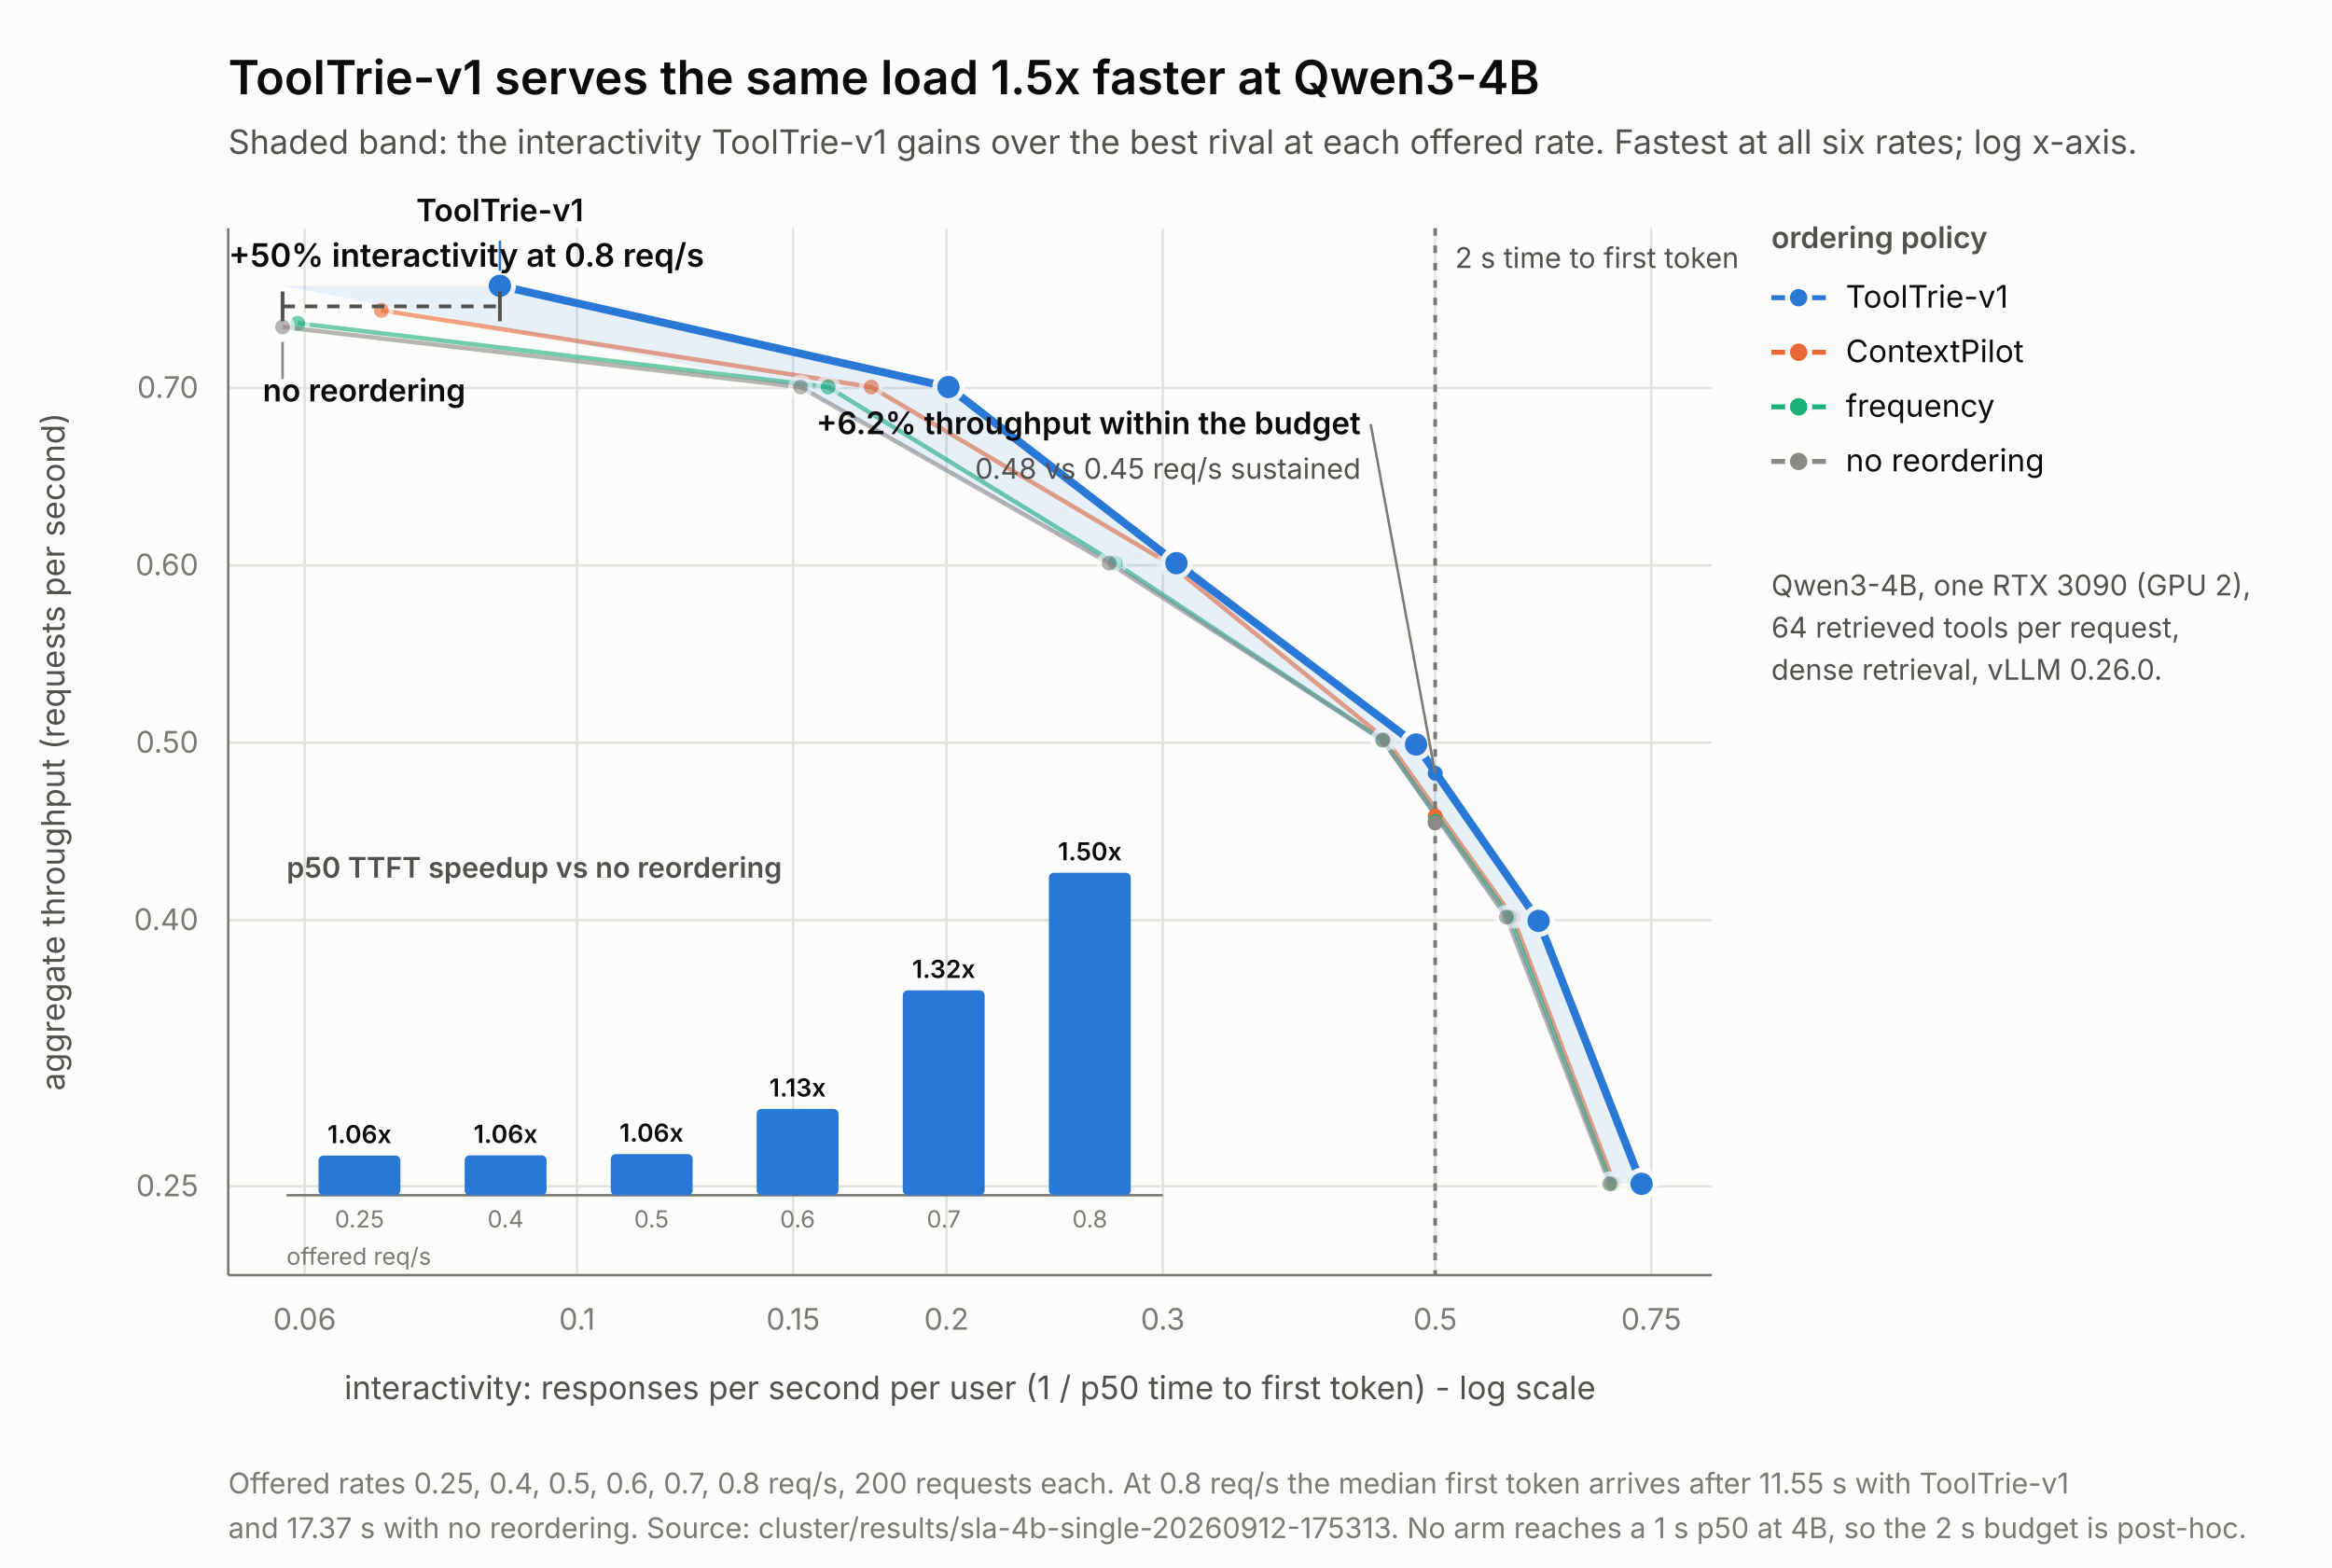
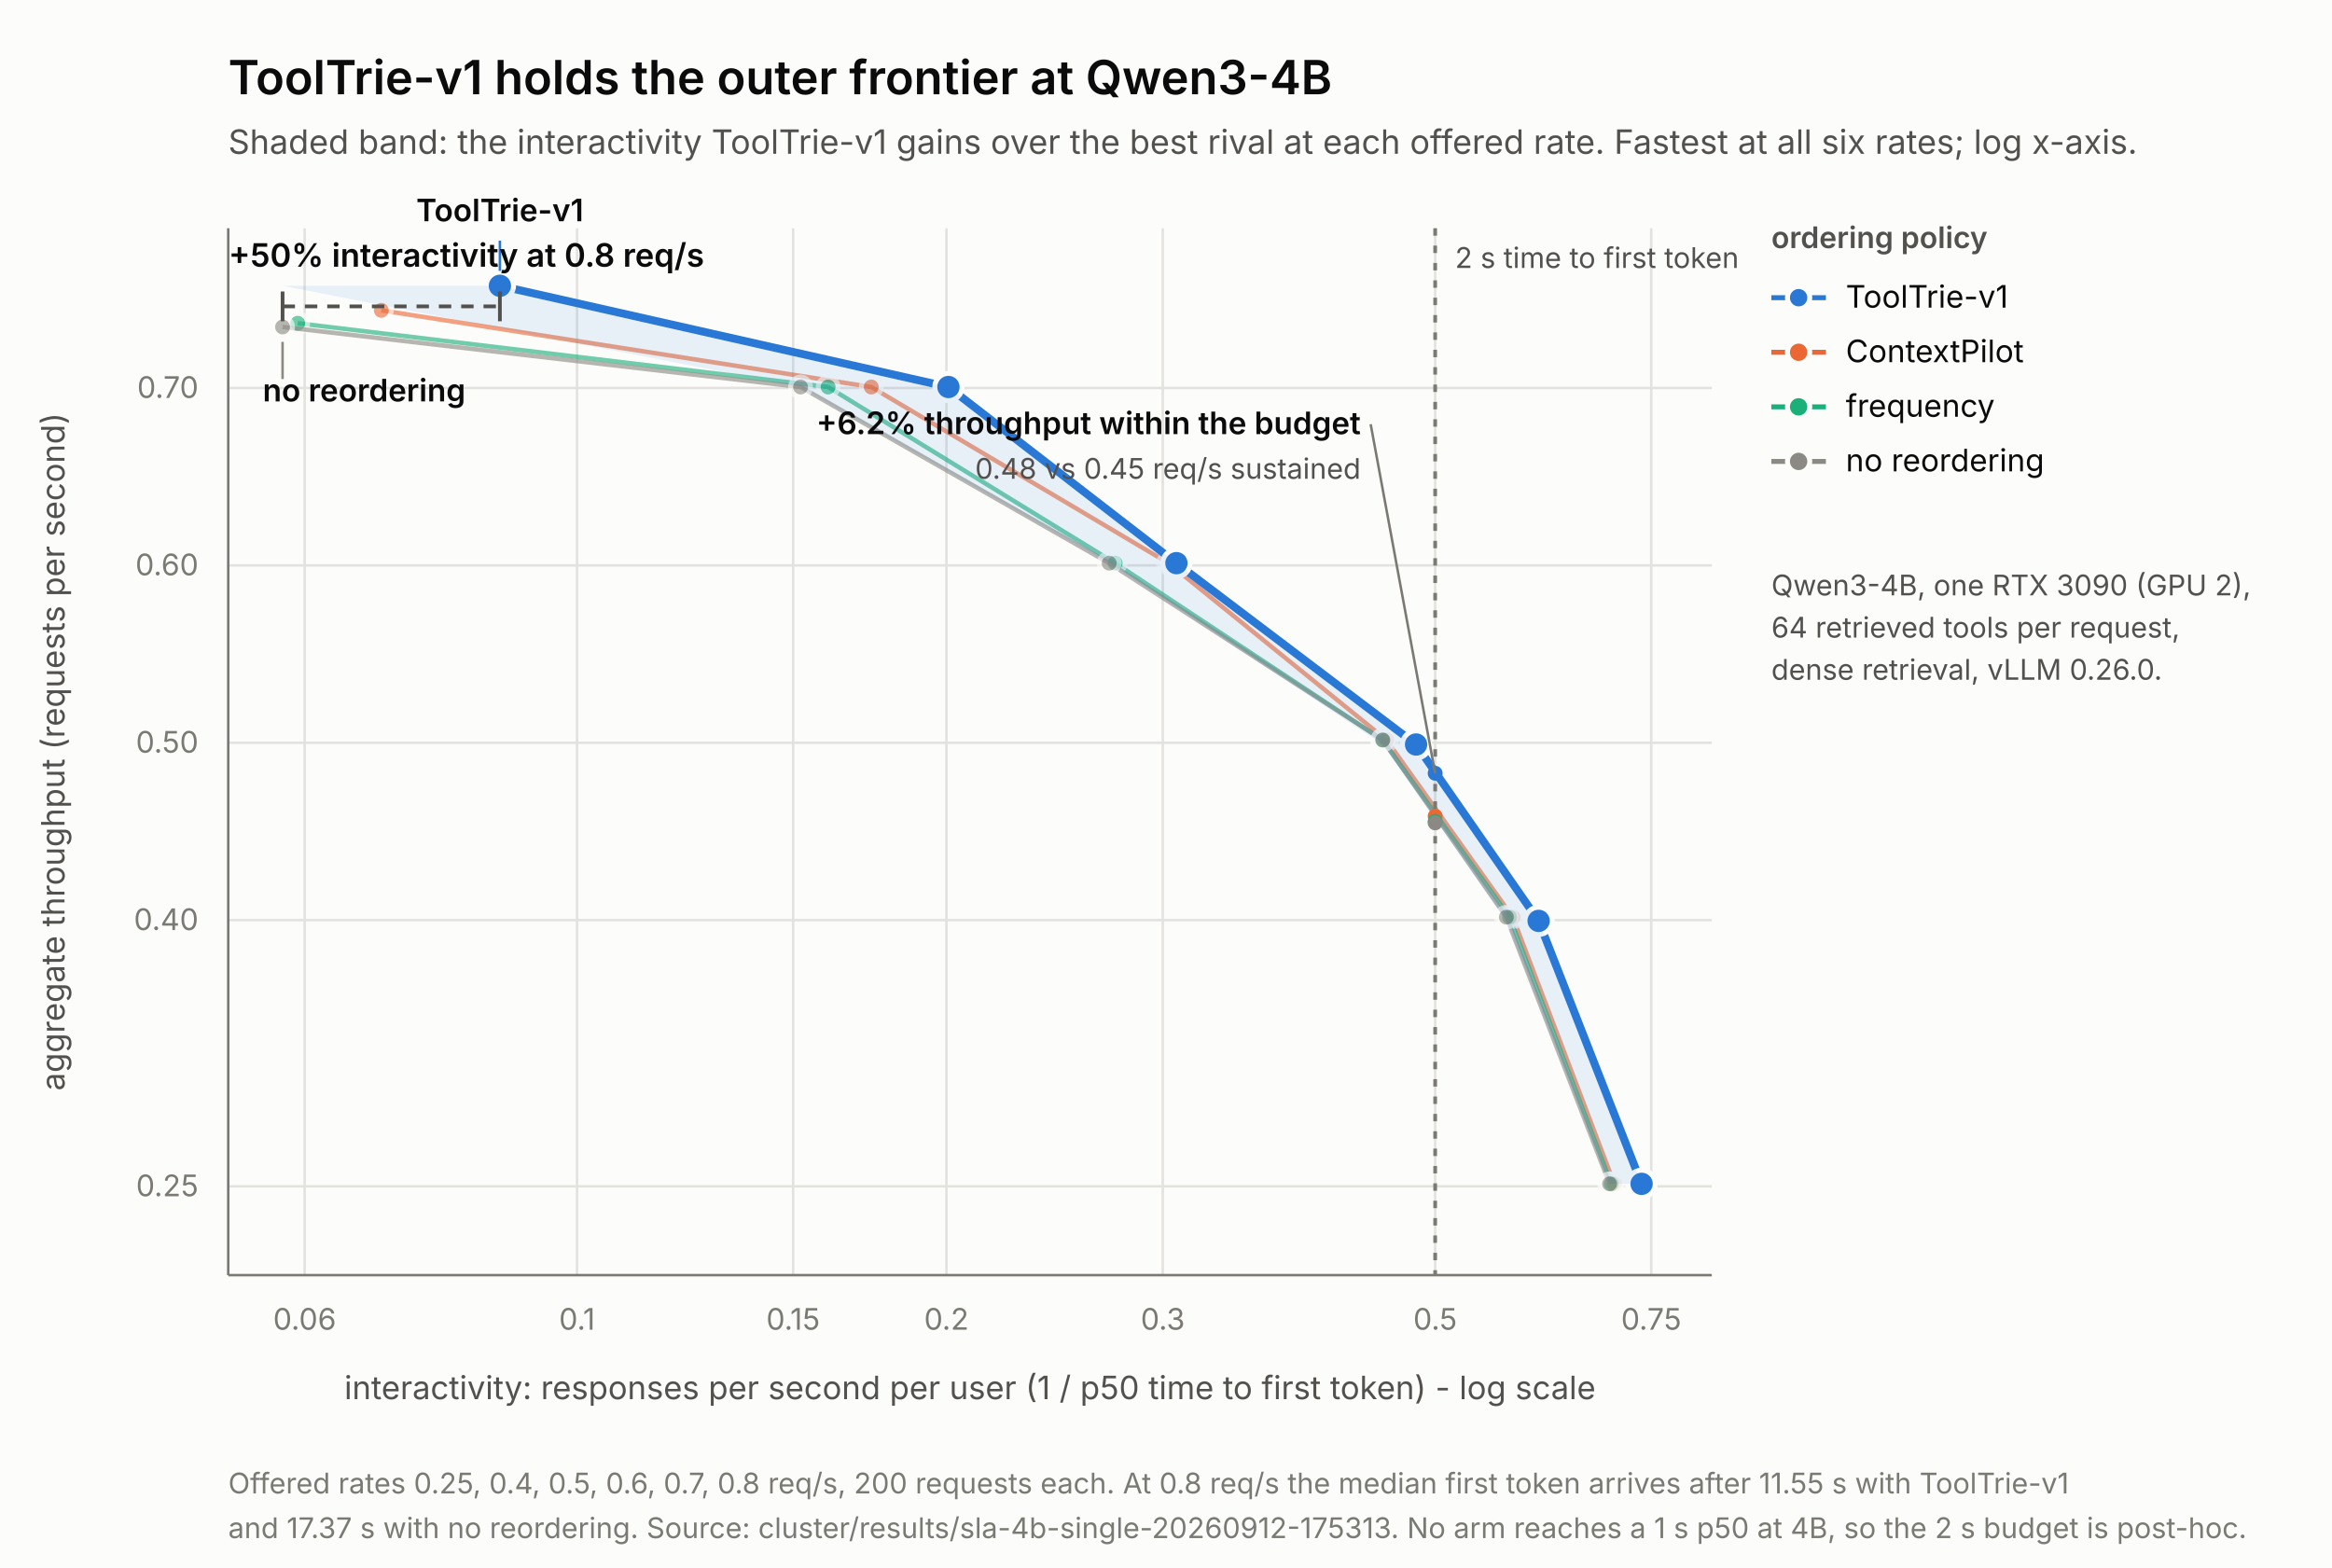
<svg xmlns="http://www.w3.org/2000/svg" width="940" height="632" viewBox="0 0 940 632" font-family="Inter, -apple-system, Segoe UI, Helvetica, Arial, sans-serif">
  <rect width="940" height="632" fill="#fcfcfb" />
-   <text x="92" y="38" font-size="19" font-weight="600" fill="#0b0b0b">ToolTrie-v1 serves the same load 1.5x faster at Qwen3-4B</text>
+   <text x="92" y="38" font-size="19" font-weight="600" fill="#0b0b0b">ToolTrie-v1 holds the outer frontier at Qwen3-4B</text>
  <text x="92" y="62" font-size="13.5" fill="#52514e">Shaded band: the interactivity ToolTrie-v1 gains over the best rival at each offered rate. Fastest at all six rates; log x-axis.</text>
  <line x1="92" y1="478.2" x2="690" y2="478.2" stroke="#e3e2de" stroke-width="1" />
  <text x="80" y="482.2" font-size="12" fill="#7a7973" text-anchor="end">0.25</text>
  <line x1="92" y1="370.9" x2="690" y2="370.9" stroke="#e3e2de" stroke-width="1" />
  <text x="80" y="374.9" font-size="12" fill="#7a7973" text-anchor="end">0.40</text>
  <line x1="92" y1="299.4" x2="690" y2="299.4" stroke="#e3e2de" stroke-width="1" />
  <text x="80" y="303.4" font-size="12" fill="#7a7973" text-anchor="end">0.50</text>
  <line x1="92" y1="227.9" x2="690" y2="227.9" stroke="#e3e2de" stroke-width="1" />
  <text x="80" y="231.9" font-size="12" fill="#7a7973" text-anchor="end">0.60</text>
  <line x1="92" y1="156.4" x2="690" y2="156.4" stroke="#e3e2de" stroke-width="1" />
  <text x="80" y="160.4" font-size="12" fill="#7a7973" text-anchor="end">0.70</text>
  <line x1="122.8" y1="92" x2="122.8" y2="514" stroke="#e3e2de" stroke-width="1" />
  <text x="122.8" y="536" font-size="12" fill="#7a7973" text-anchor="middle">0.06</text>
  <line x1="232.6" y1="92" x2="232.6" y2="514" stroke="#e3e2de" stroke-width="1" />
  <text x="232.6" y="536" font-size="12" fill="#7a7973" text-anchor="middle">0.1</text>
  <line x1="319.7" y1="92" x2="319.7" y2="514" stroke="#e3e2de" stroke-width="1" />
  <text x="319.7" y="536" font-size="12" fill="#7a7973" text-anchor="middle">0.15</text>
  <line x1="381.5" y1="92" x2="381.5" y2="514" stroke="#e3e2de" stroke-width="1" />
  <text x="381.5" y="536" font-size="12" fill="#7a7973" text-anchor="middle">0.2</text>
  <line x1="468.7" y1="92" x2="468.7" y2="514" stroke="#e3e2de" stroke-width="1" />
  <text x="468.7" y="536" font-size="12" fill="#7a7973" text-anchor="middle">0.3</text>
  <line x1="578.5" y1="92" x2="578.5" y2="514" stroke="#e3e2de" stroke-width="1" />
  <text x="578.5" y="536" font-size="12" fill="#7a7973" text-anchor="middle">0.5</text>
  <line x1="665.6" y1="92" x2="665.6" y2="514" stroke="#e3e2de" stroke-width="1" />
  <text x="665.6" y="536" font-size="12" fill="#7a7973" text-anchor="middle">0.75</text>
  <line x1="92" y1="514" x2="690" y2="514" stroke="#7a7973" stroke-width="1" />
  <line x1="92" y1="92" x2="92" y2="514" stroke="#7a7973" stroke-width="1" />
  <text x="391" y="564" font-size="13" fill="#52514e" text-anchor="middle">interactivity: responses per second per user (1 / p50 time to first token) - log scale</text>
  <text transform="translate(26,303) rotate(-90)" font-size="13" fill="#52514e" text-anchor="middle">aggregate throughput (requests per second)</text>
  <path d="M650.7,477.2 L609.8,369.7 L558.9,298.3 L471.0,227.0 L351.2,156.0 L153.7,125.1" fill="none" stroke="#eb6834" stroke-width="1.8" stroke-linejoin="round" opacity="0.62" />
  <circle cx="650.7" cy="477.2" r="4" fill="#eb6834" stroke="#fcfcfb" stroke-width="2" opacity="0.62" />
  <circle cx="609.8" cy="369.7" r="4" fill="#eb6834" stroke="#fcfcfb" stroke-width="2" opacity="0.62" />
  <circle cx="558.9" cy="298.3" r="4" fill="#eb6834" stroke="#fcfcfb" stroke-width="2" opacity="0.62" />
  <circle cx="471.0" cy="227.0" r="4" fill="#eb6834" stroke="#fcfcfb" stroke-width="2" opacity="0.62" />
  <circle cx="351.2" cy="156.0" r="4" fill="#eb6834" stroke="#fcfcfb" stroke-width="2" opacity="0.62" />
  <circle cx="153.7" cy="125.1" r="4" fill="#eb6834" stroke="#fcfcfb" stroke-width="2" opacity="0.62" />
  <path d="M649.5,477.2 L608.5,369.7 L557.3,298.3 L449.5,227.0 L333.8,156.0 L120.0,130.3" fill="none" stroke="#1baf7a" stroke-width="1.8" stroke-linejoin="round" opacity="0.62" />
  <circle cx="649.5" cy="477.2" r="4" fill="#1baf7a" stroke="#fcfcfb" stroke-width="2" opacity="0.62" />
  <circle cx="608.5" cy="369.7" r="4" fill="#1baf7a" stroke="#fcfcfb" stroke-width="2" opacity="0.62" />
  <circle cx="557.3" cy="298.3" r="4" fill="#1baf7a" stroke="#fcfcfb" stroke-width="2" opacity="0.62" />
  <circle cx="449.5" cy="227.0" r="4" fill="#1baf7a" stroke="#fcfcfb" stroke-width="2" opacity="0.62" />
  <circle cx="333.8" cy="156.0" r="4" fill="#1baf7a" stroke="#fcfcfb" stroke-width="2" opacity="0.62" />
  <circle cx="120.0" cy="130.3" r="4" fill="#1baf7a" stroke="#fcfcfb" stroke-width="2" opacity="0.62" />
  <path d="M648.8,477.2 L607.2,369.7 L557.4,298.3 L447.1,227.0 L322.7,156.0 L113.9,131.8" fill="none" stroke="#8a8983" stroke-width="1.8" stroke-linejoin="round" opacity="0.62" />
  <circle cx="648.8" cy="477.2" r="4" fill="#8a8983" stroke="#fcfcfb" stroke-width="2" opacity="0.62" />
  <circle cx="607.2" cy="369.7" r="4" fill="#8a8983" stroke="#fcfcfb" stroke-width="2" opacity="0.62" />
  <circle cx="557.4" cy="298.3" r="4" fill="#8a8983" stroke="#fcfcfb" stroke-width="2" opacity="0.62" />
  <circle cx="447.1" cy="227.0" r="4" fill="#8a8983" stroke="#fcfcfb" stroke-width="2" opacity="0.62" />
  <circle cx="322.7" cy="156.0" r="4" fill="#8a8983" stroke="#fcfcfb" stroke-width="2" opacity="0.62" />
  <circle cx="113.9" cy="131.8" r="4" fill="#8a8983" stroke="#fcfcfb" stroke-width="2" opacity="0.62" />
  <line x1="113.9" y1="137.8" x2="113.9" y2="152.8" stroke="#8a8983" stroke-width="1" />
  <text x="105.9" y="161.8" font-size="12.5" font-weight="600" fill="#0b0b0b" text-anchor="start">no reordering</text>
  <path d="M661.7,477.2 L620.2,371.2 L570.8,300.1 L474.2,227.0 L382.3,156.0 L201.5,115.2" fill="none" stroke="#2a78d6" stroke-width="3.2" stroke-linejoin="round" opacity="1" />
  <circle cx="661.7" cy="477.2" r="5.5" fill="#2a78d6" stroke="#fcfcfb" stroke-width="2" opacity="1" />
  <circle cx="620.2" cy="371.2" r="5.5" fill="#2a78d6" stroke="#fcfcfb" stroke-width="2" opacity="1" />
  <circle cx="570.8" cy="300.1" r="5.5" fill="#2a78d6" stroke="#fcfcfb" stroke-width="2" opacity="1" />
  <circle cx="474.2" cy="227.0" r="5.5" fill="#2a78d6" stroke="#fcfcfb" stroke-width="2" opacity="1" />
  <circle cx="382.3" cy="156.0" r="5.5" fill="#2a78d6" stroke="#fcfcfb" stroke-width="2" opacity="1" />
  <circle cx="201.5" cy="115.2" r="5.5" fill="#2a78d6" stroke="#fcfcfb" stroke-width="2" opacity="1" />
  <line x1="201.5" y1="109.2" x2="201.5" y2="97.0" stroke="#2a78d6" stroke-width="1" />
  <text x="201.5" y="89.2" font-size="12.5" font-weight="600" fill="#0b0b0b" text-anchor="middle">ToolTrie-v1</text>
  <path d="M661.7,477.2 L620.2,371.2 L570.8,300.1 L474.2,227.0 L382.3,156.0 L201.5,115.2 L113.9,115.2 L322.7,156.0 L447.1,227.0 L557.3,300.1 L607.2,371.2 L648.8,477.2 Z" fill="#2a78d6" opacity="0.10" />
  <line x1="113.9" y1="123.5" x2="201.5" y2="123.5" stroke="#52514e" stroke-width="1.5" stroke-dasharray="5 4" />
  <line x1="113.9" y1="117.5" x2="113.9" y2="129.5" stroke="#52514e" stroke-width="1.5" />
  <line x1="201.5" y1="117.5" x2="201.5" y2="129.5" stroke="#52514e" stroke-width="1.5" />
  <text x="188.0" y="107.5" font-size="13" font-weight="600" fill="#0b0b0b" text-anchor="middle">+50% interactivity at 0.8 req/s</text>
  <line x1="578.5" y1="92" x2="578.5" y2="514" stroke="#7a7973" stroke-width="1.5" stroke-dasharray="3 4" />
  <text x="586.5" y="108" font-size="11.5" fill="#52514e">2 s time to first token</text>
  <circle cx="578.5" cy="311.7" r="3" fill="#2a78d6" />
  <circle cx="578.5" cy="329.0" r="3" fill="#eb6834" />
  <circle cx="578.5" cy="331.1" r="3" fill="#1baf7a" />
  <circle cx="578.5" cy="331.7" r="3" fill="#8a8983" />
  <line x1="578.5" y1="311.7" x2="552.5" y2="171.0" stroke="#7a7973" stroke-width="1" />
  <text x="548.5" y="175.0" font-size="12.5" font-weight="600" fill="#0b0b0b" text-anchor="end">+6.2% throughput within the budget</text>
  <text x="548.5" y="193.0" font-size="11.5" fill="#52514e" text-anchor="end">0.48 vs 0.45 req/s sustained</text>
-   <text x="115.5" y="353.8" font-size="11.5" font-weight="600" fill="#52514e">p50 TTFT speedup vs no reordering</text>
-   <line x1="115.5" y1="481.8" x2="468.7" y2="481.8" stroke="#7a7973" stroke-width="1" />
-   <rect x="128.4" y="465.8" width="33.0" height="16.0" fill="#2a78d6" rx="2" />
-   <text x="144.9" y="460.8" font-size="10" font-weight="600" fill="#0b0b0b" text-anchor="middle">1.06x</text>
-   <text x="144.9" y="494.8" font-size="9.5" fill="#7a7973" text-anchor="middle">0.25</text>
-   <rect x="187.3" y="465.7" width="33.0" height="16.1" fill="#2a78d6" rx="2" />
-   <text x="203.8" y="460.7" font-size="10" font-weight="600" fill="#0b0b0b" text-anchor="middle">1.06x</text>
-   <text x="203.8" y="494.8" font-size="9.5" fill="#7a7973" text-anchor="middle">0.4</text>
-   <rect x="246.2" y="465.2" width="33.0" height="16.6" fill="#2a78d6" rx="2" />
-   <text x="262.6" y="460.2" font-size="10" font-weight="600" fill="#0b0b0b" text-anchor="middle">1.06x</text>
-   <text x="262.6" y="494.8" font-size="9.5" fill="#7a7973" text-anchor="middle">0.5</text>
-   <rect x="305.0" y="447.0" width="33.0" height="34.8" fill="#2a78d6" rx="2" />
-   <text x="321.5" y="442.0" font-size="10" font-weight="600" fill="#0b0b0b" text-anchor="middle">1.13x</text>
-   <text x="321.5" y="494.8" font-size="9.5" fill="#7a7973" text-anchor="middle">0.6</text>
-   <rect x="363.9" y="399.2" width="33.0" height="82.6" fill="#2a78d6" rx="2" />
-   <text x="380.4" y="394.2" font-size="10" font-weight="600" fill="#0b0b0b" text-anchor="middle">1.32x</text>
-   <text x="380.4" y="494.8" font-size="9.5" fill="#7a7973" text-anchor="middle">0.7</text>
-   <rect x="422.8" y="351.8" width="33.0" height="130.0" fill="#2a78d6" rx="2" />
-   <text x="439.3" y="346.8" font-size="10" font-weight="600" fill="#0b0b0b" text-anchor="middle">1.50x</text>
-   <text x="439.3" y="494.8" font-size="9.5" fill="#7a7973" text-anchor="middle">0.8</text>
-   <text x="115.5" y="509.8" font-size="9.5" fill="#7a7973">offered req/s</text>
  <text x="714" y="100" font-size="12" font-weight="600" fill="#52514e">ordering policy</text>
  <line x1="714" y1="120" x2="736" y2="120" stroke="#2a78d6" stroke-width="2" />
  <circle cx="725" cy="120" r="4.5" fill="#2a78d6" stroke="#fcfcfb" stroke-width="2" />
  <text x="744" y="124" font-size="12.5" fill="#0b0b0b">ToolTrie-v1</text>
  <line x1="714" y1="142" x2="736" y2="142" stroke="#eb6834" stroke-width="2" />
  <circle cx="725" cy="142" r="4.5" fill="#eb6834" stroke="#fcfcfb" stroke-width="2" />
  <text x="744" y="146" font-size="12.5" fill="#0b0b0b">ContextPilot</text>
  <line x1="714" y1="164" x2="736" y2="164" stroke="#1baf7a" stroke-width="2" />
  <circle cx="725" cy="164" r="4.5" fill="#1baf7a" stroke="#fcfcfb" stroke-width="2" />
  <text x="744" y="168" font-size="12.5" fill="#0b0b0b">frequency</text>
  <line x1="714" y1="186" x2="736" y2="186" stroke="#8a8983" stroke-width="2" />
  <circle cx="725" cy="186" r="4.5" fill="#8a8983" stroke="#fcfcfb" stroke-width="2" />
  <text x="744" y="190" font-size="12.5" fill="#0b0b0b">no reordering</text>
  <text x="714" y="240" font-size="11.5" fill="#52514e">Qwen3-4B, one RTX 3090 (GPU 2),</text>
  <text x="714" y="257" font-size="11.5" fill="#52514e">64 retrieved tools per request,</text>
  <text x="714" y="274" font-size="11.5" fill="#52514e">dense retrieval, vLLM 0.26.0.</text>
  <text x="92" y="602" font-size="11.5" fill="#7a7973">Offered rates 0.25, 0.4, 0.5, 0.6, 0.7, 0.8 req/s, 200 requests each. At 0.8 req/s the median first token arrives after 11.55 s with ToolTrie-v1</text>
  <text x="92" y="620" font-size="11.5" fill="#7a7973">and 17.37 s with no reordering. Source: cluster/results/sla-4b-single-20260912-175313. No arm reaches a 1 s p50 at 4B, so the 2 s budget is post-hoc.</text>
</svg>
